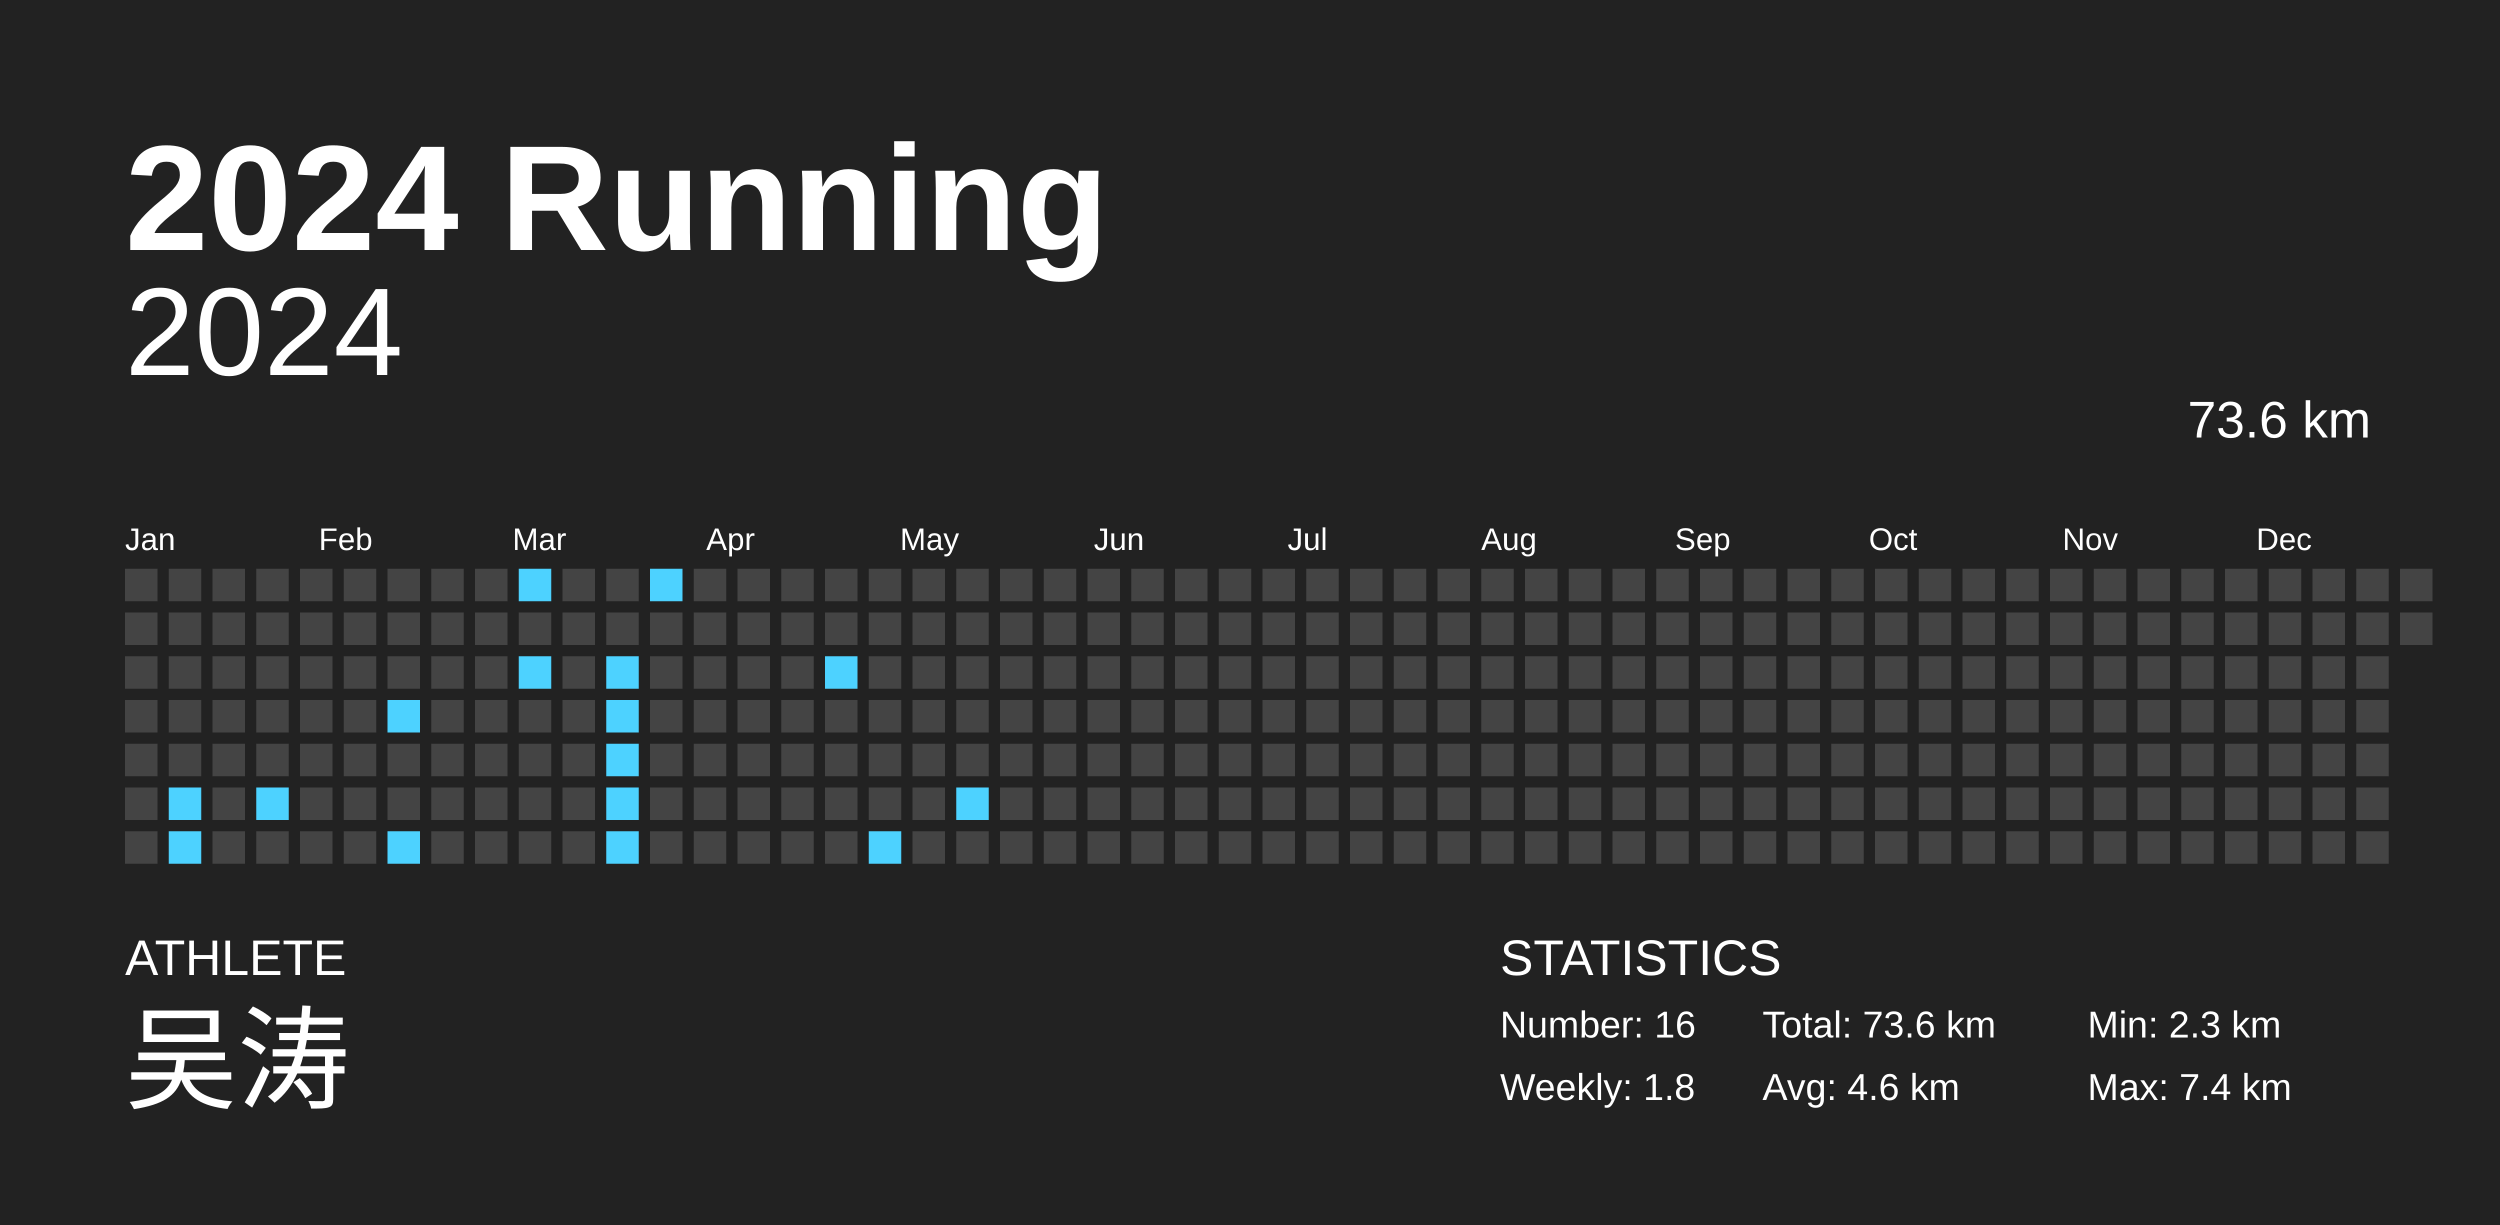
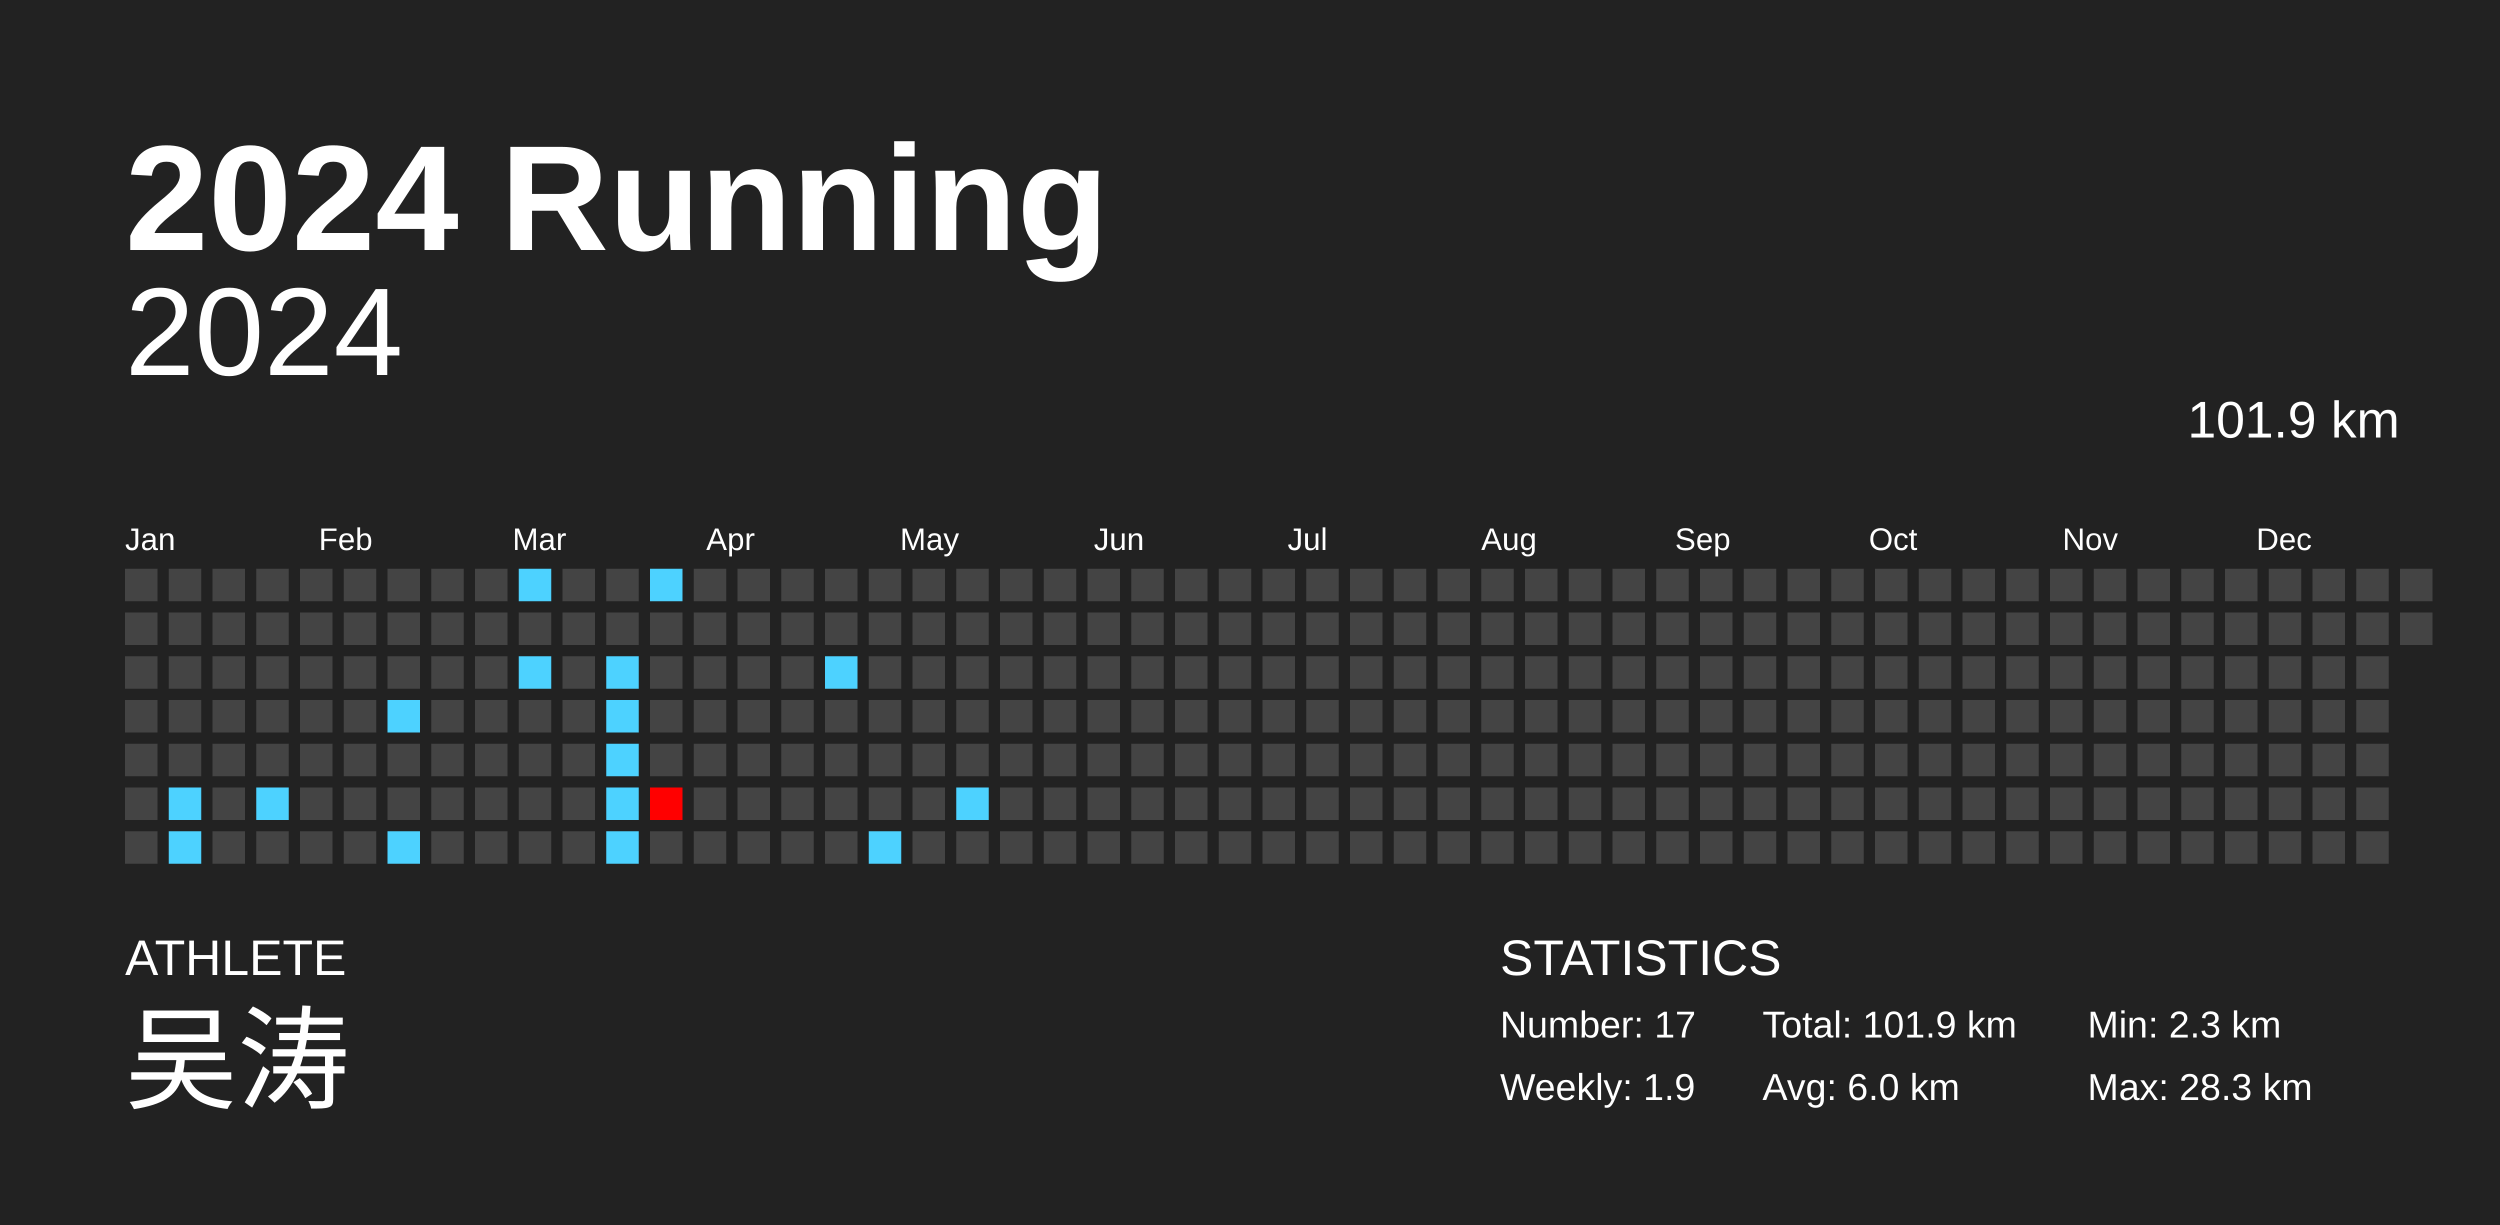
<svg xmlns="http://www.w3.org/2000/svg" baseProfile="full" height="98mm" version="1.1" viewBox="0,0,200,98" width="200mm">
  <defs />
  <rect fill="#222222" height="98" width="200" x="0" y="0" />
  <text fill="#FFFFFF" style="font-size:12px; font-family:Arial; font-weight:bold;" x="10" y="20">2024 Running</text>
  <text fill="#FFFFFF" style="font-size:4px; font-family:Arial" x="10" y="78">ATHLETE</text>
  <text fill="#FFFFFF" style="font-size:9px; font-family:Arial" x="10" y="88">吴涛</text>
  <text fill="#FFFFFF" style="font-size:4px; font-family:Arial" x="120" y="78">STATISTICS</text>
-   <text fill="#FFFFFF" style="font-size:3px; font-family:Arial" x="120" y="83">Number: 16</text>
-   <text fill="#FFFFFF" style="font-size:3px; font-family:Arial" x="120" y="88">Weekly: 1.8</text>
-   <text fill="#FFFFFF" style="font-size:3px; font-family:Arial" x="141" y="83">Total: 73.6 km</text>
-   <text fill="#FFFFFF" style="font-size:3px; font-family:Arial" x="141" y="88">Avg: 4.6 km</text>
+   <text fill="#FFFFFF" style="font-size:3px; font-family:Arial" x="120" y="83">Number: 17</text>
+   <text fill="#FFFFFF" style="font-size:3px; font-family:Arial" x="120" y="88">Weekly: 1.9</text>
+   <text fill="#FFFFFF" style="font-size:3px; font-family:Arial" x="141" y="83">Total: 101.9 km</text>
+   <text fill="#FFFFFF" style="font-size:3px; font-family:Arial" x="141" y="88">Avg: 6.0 km</text>
  <text fill="#FFFFFF" style="font-size:3px; font-family:Arial" x="167" y="83">Min: 2.3 km</text>
-   <text fill="#FFFFFF" style="font-size:3px; font-family:Arial" x="167" y="88">Max: 7.4 km</text>
+   <text fill="#FFFFFF" style="font-size:3px; font-family:Arial" x="167" y="88">Max: 28.3 km</text>
  <text alignment-baseline="hanging" fill="#FFFFFF" style="font-size:10.0px; font-family:Arial;" x="10" y="30">2024</text>
-   <text alignment-baseline="hanging" fill="#FFFFFF" style="font-size:4.125px; font-family:Arial;" x="175" y="35">73.6 km</text>
+   <text alignment-baseline="hanging" fill="#FFFFFF" style="font-size:4.125px; font-family:Arial;" x="175" y="35">101.9 km</text>
  <text fill="#FFFFFF" style="font-size:2.5px; font-family:Arial" x="10.0" y="44">Jan</text>
  <text fill="#FFFFFF" style="font-size:2.5px; font-family:Arial" x="25.5" y="44">Feb</text>
  <text fill="#FFFFFF" style="font-size:2.5px; font-family:Arial" x="41.0" y="44">Mar</text>
  <text fill="#FFFFFF" style="font-size:2.5px; font-family:Arial" x="56.5" y="44">Apr</text>
  <text fill="#FFFFFF" style="font-size:2.5px; font-family:Arial" x="72.0" y="44">May</text>
  <text fill="#FFFFFF" style="font-size:2.5px; font-family:Arial" x="87.5" y="44">Jun</text>
  <text fill="#FFFFFF" style="font-size:2.5px; font-family:Arial" x="103.0" y="44">Jul</text>
  <text fill="#FFFFFF" style="font-size:2.5px; font-family:Arial" x="118.5" y="44">Aug</text>
  <text fill="#FFFFFF" style="font-size:2.5px; font-family:Arial" x="134.0" y="44">Sep</text>
  <text fill="#FFFFFF" style="font-size:2.5px; font-family:Arial" x="149.5" y="44">Oct</text>
  <text fill="#FFFFFF" style="font-size:2.5px; font-family:Arial" x="165.0" y="44">Nov</text>
  <text fill="#FFFFFF" style="font-size:2.5px; font-family:Arial" x="180.5" y="44">Dec</text>
  <rect fill="#444444" height="2.6" width="2.6" x="10.0" y="45.5" />
  <rect fill="#444444" height="2.6" width="2.6" x="10.0" y="49.0" />
  <rect fill="#444444" height="2.6" width="2.6" x="10.0" y="52.5" />
  <rect fill="#444444" height="2.6" width="2.6" x="10.0" y="56.0" />
  <rect fill="#444444" height="2.6" width="2.6" x="10.0" y="59.5" />
  <rect fill="#444444" height="2.6" width="2.6" x="10.0" y="63.0" />
  <rect fill="#444444" height="2.6" width="2.6" x="10.0" y="66.5" />
  <rect fill="#444444" height="2.6" width="2.6" x="13.5" y="45.5" />
  <rect fill="#444444" height="2.6" width="2.6" x="13.5" y="49.0" />
  <rect fill="#444444" height="2.6" width="2.6" x="13.5" y="52.5" />
  <rect fill="#444444" height="2.6" width="2.6" x="13.5" y="56.0" />
  <rect fill="#444444" height="2.6" width="2.6" x="13.5" y="59.5" />
  <rect fill="#4dd2ff" height="2.6" width="2.6" x="13.5" y="63.0" />
  <rect fill="#4dd2ff" height="2.6" width="2.6" x="13.5" y="66.5" />
  <rect fill="#444444" height="2.6" width="2.6" x="17.0" y="45.5" />
  <rect fill="#444444" height="2.6" width="2.6" x="17.0" y="49.0" />
  <rect fill="#444444" height="2.6" width="2.6" x="17.0" y="52.5" />
  <rect fill="#444444" height="2.6" width="2.6" x="17.0" y="56.0" />
  <rect fill="#444444" height="2.6" width="2.6" x="17.0" y="59.5" />
  <rect fill="#444444" height="2.6" width="2.6" x="17.0" y="63.0" />
  <rect fill="#444444" height="2.6" width="2.6" x="17.0" y="66.5" />
  <rect fill="#444444" height="2.6" width="2.6" x="20.5" y="45.5" />
  <rect fill="#444444" height="2.6" width="2.6" x="20.5" y="49.0" />
  <rect fill="#444444" height="2.6" width="2.6" x="20.5" y="52.5" />
  <rect fill="#444444" height="2.6" width="2.6" x="20.5" y="56.0" />
  <rect fill="#444444" height="2.6" width="2.6" x="20.5" y="59.5" />
  <rect fill="#4dd2ff" height="2.6" width="2.6" x="20.5" y="63.0" />
  <rect fill="#444444" height="2.6" width="2.6" x="20.5" y="66.5" />
  <rect fill="#444444" height="2.6" width="2.6" x="24.0" y="45.5" />
  <rect fill="#444444" height="2.6" width="2.6" x="24.0" y="49.0" />
  <rect fill="#444444" height="2.6" width="2.6" x="24.0" y="52.5" />
  <rect fill="#444444" height="2.6" width="2.6" x="24.0" y="56.0" />
  <rect fill="#444444" height="2.6" width="2.6" x="24.0" y="59.5" />
  <rect fill="#444444" height="2.6" width="2.6" x="24.0" y="63.0" />
  <rect fill="#444444" height="2.6" width="2.6" x="24.0" y="66.5" />
  <rect fill="#444444" height="2.6" width="2.6" x="27.5" y="45.5" />
  <rect fill="#444444" height="2.6" width="2.6" x="27.5" y="49.0" />
  <rect fill="#444444" height="2.6" width="2.6" x="27.5" y="52.5" />
  <rect fill="#444444" height="2.6" width="2.6" x="27.5" y="56.0" />
  <rect fill="#444444" height="2.6" width="2.6" x="27.5" y="59.5" />
  <rect fill="#444444" height="2.6" width="2.6" x="27.5" y="63.0" />
  <rect fill="#444444" height="2.6" width="2.6" x="27.5" y="66.5" />
  <rect fill="#444444" height="2.6" width="2.6" x="31.0" y="45.5" />
  <rect fill="#444444" height="2.6" width="2.6" x="31.0" y="49.0" />
  <rect fill="#444444" height="2.6" width="2.6" x="31.0" y="52.5" />
  <rect fill="#4dd2ff" height="2.6" width="2.6" x="31.0" y="56.0" />
  <rect fill="#444444" height="2.6" width="2.6" x="31.0" y="59.5" />
  <rect fill="#444444" height="2.6" width="2.6" x="31.0" y="63.0" />
  <rect fill="#4dd2ff" height="2.6" width="2.6" x="31.0" y="66.5" />
  <rect fill="#444444" height="2.6" width="2.6" x="34.5" y="45.5" />
  <rect fill="#444444" height="2.6" width="2.6" x="34.5" y="49.0" />
  <rect fill="#444444" height="2.6" width="2.6" x="34.5" y="52.5" />
  <rect fill="#444444" height="2.6" width="2.6" x="34.5" y="56.0" />
  <rect fill="#444444" height="2.6" width="2.6" x="34.5" y="59.5" />
  <rect fill="#444444" height="2.6" width="2.6" x="34.5" y="63.0" />
  <rect fill="#444444" height="2.6" width="2.6" x="34.5" y="66.5" />
  <rect fill="#444444" height="2.6" width="2.6" x="38.0" y="45.5" />
  <rect fill="#444444" height="2.6" width="2.6" x="38.0" y="49.0" />
  <rect fill="#444444" height="2.6" width="2.6" x="38.0" y="52.5" />
  <rect fill="#444444" height="2.6" width="2.6" x="38.0" y="56.0" />
  <rect fill="#444444" height="2.6" width="2.6" x="38.0" y="59.5" />
  <rect fill="#444444" height="2.6" width="2.6" x="38.0" y="63.0" />
  <rect fill="#444444" height="2.6" width="2.6" x="38.0" y="66.5" />
  <rect fill="#4dd2ff" height="2.6" width="2.6" x="41.5" y="45.5" />
  <rect fill="#444444" height="2.6" width="2.6" x="41.5" y="49.0" />
  <rect fill="#4dd2ff" height="2.6" width="2.6" x="41.5" y="52.5" />
  <rect fill="#444444" height="2.6" width="2.6" x="41.5" y="56.0" />
  <rect fill="#444444" height="2.6" width="2.6" x="41.5" y="59.5" />
  <rect fill="#444444" height="2.6" width="2.6" x="41.5" y="63.0" />
  <rect fill="#444444" height="2.6" width="2.6" x="41.5" y="66.5" />
  <rect fill="#444444" height="2.6" width="2.6" x="45.0" y="45.5" />
  <rect fill="#444444" height="2.6" width="2.6" x="45.0" y="49.0" />
  <rect fill="#444444" height="2.6" width="2.6" x="45.0" y="52.5" />
  <rect fill="#444444" height="2.6" width="2.6" x="45.0" y="56.0" />
  <rect fill="#444444" height="2.6" width="2.6" x="45.0" y="59.5" />
  <rect fill="#444444" height="2.6" width="2.6" x="45.0" y="63.0" />
  <rect fill="#444444" height="2.6" width="2.6" x="45.0" y="66.5" />
  <rect fill="#444444" height="2.6" width="2.6" x="48.5" y="45.5" />
  <rect fill="#444444" height="2.6" width="2.6" x="48.5" y="49.0" />
  <rect fill="#4dd2ff" height="2.6" width="2.6" x="48.5" y="52.5" />
  <rect fill="#4dd2ff" height="2.6" width="2.6" x="48.5" y="56.0" />
  <rect fill="#4dd2ff" height="2.6" width="2.6" x="48.5" y="59.5" />
  <rect fill="#4dd2ff" height="2.6" width="2.6" x="48.5" y="63.0" />
  <rect fill="#4dd2ff" height="2.6" width="2.6" x="48.5" y="66.5" />
  <rect fill="#4dd2ff" height="2.6" width="2.6" x="52.0" y="45.5" />
  <rect fill="#444444" height="2.6" width="2.6" x="52.0" y="49.0" />
  <rect fill="#444444" height="2.6" width="2.6" x="52.0" y="52.5" />
  <rect fill="#444444" height="2.6" width="2.6" x="52.0" y="56.0" />
  <rect fill="#444444" height="2.6" width="2.6" x="52.0" y="59.5" />
-   <rect fill="#444444" height="2.6" width="2.6" x="52.0" y="63.0" />
+   <rect fill="red" height="2.6" width="2.6" x="52.0" y="63.0" />
  <rect fill="#444444" height="2.6" width="2.6" x="52.0" y="66.5" />
  <rect fill="#444444" height="2.6" width="2.6" x="55.5" y="45.5" />
  <rect fill="#444444" height="2.6" width="2.6" x="55.5" y="49.0" />
  <rect fill="#444444" height="2.6" width="2.6" x="55.5" y="52.5" />
  <rect fill="#444444" height="2.6" width="2.6" x="55.5" y="56.0" />
  <rect fill="#444444" height="2.6" width="2.6" x="55.5" y="59.5" />
  <rect fill="#444444" height="2.6" width="2.6" x="55.5" y="63.0" />
  <rect fill="#444444" height="2.6" width="2.6" x="55.5" y="66.5" />
  <rect fill="#444444" height="2.6" width="2.6" x="59.0" y="45.5" />
  <rect fill="#444444" height="2.6" width="2.6" x="59.0" y="49.0" />
  <rect fill="#444444" height="2.6" width="2.6" x="59.0" y="52.5" />
  <rect fill="#444444" height="2.6" width="2.6" x="59.0" y="56.0" />
  <rect fill="#444444" height="2.6" width="2.6" x="59.0" y="59.5" />
  <rect fill="#444444" height="2.6" width="2.6" x="59.0" y="63.0" />
  <rect fill="#444444" height="2.6" width="2.6" x="59.0" y="66.5" />
  <rect fill="#444444" height="2.6" width="2.6" x="62.5" y="45.5" />
  <rect fill="#444444" height="2.6" width="2.6" x="62.5" y="49.0" />
  <rect fill="#444444" height="2.6" width="2.6" x="62.5" y="52.5" />
  <rect fill="#444444" height="2.6" width="2.6" x="62.5" y="56.0" />
  <rect fill="#444444" height="2.6" width="2.6" x="62.5" y="59.5" />
  <rect fill="#444444" height="2.6" width="2.6" x="62.5" y="63.0" />
  <rect fill="#444444" height="2.6" width="2.6" x="62.5" y="66.5" />
  <rect fill="#444444" height="2.6" width="2.6" x="66.0" y="45.5" />
  <rect fill="#444444" height="2.6" width="2.6" x="66.0" y="49.0" />
  <rect fill="#4dd2ff" height="2.6" width="2.6" x="66.0" y="52.5" />
  <rect fill="#444444" height="2.6" width="2.6" x="66.0" y="56.0" />
  <rect fill="#444444" height="2.6" width="2.6" x="66.0" y="59.5" />
  <rect fill="#444444" height="2.6" width="2.6" x="66.0" y="63.0" />
  <rect fill="#444444" height="2.6" width="2.6" x="66.0" y="66.5" />
  <rect fill="#444444" height="2.6" width="2.6" x="69.5" y="45.5" />
  <rect fill="#444444" height="2.6" width="2.6" x="69.5" y="49.0" />
  <rect fill="#444444" height="2.6" width="2.6" x="69.5" y="52.5" />
  <rect fill="#444444" height="2.6" width="2.6" x="69.5" y="56.0" />
  <rect fill="#444444" height="2.6" width="2.6" x="69.5" y="59.5" />
  <rect fill="#444444" height="2.6" width="2.6" x="69.5" y="63.0" />
  <rect fill="#4dd2ff" height="2.6" width="2.6" x="69.5" y="66.5" />
  <rect fill="#444444" height="2.6" width="2.6" x="73.0" y="45.5" />
  <rect fill="#444444" height="2.6" width="2.6" x="73.0" y="49.0" />
  <rect fill="#444444" height="2.6" width="2.6" x="73.0" y="52.5" />
  <rect fill="#444444" height="2.6" width="2.6" x="73.0" y="56.0" />
  <rect fill="#444444" height="2.6" width="2.6" x="73.0" y="59.5" />
  <rect fill="#444444" height="2.6" width="2.6" x="73.0" y="63.0" />
  <rect fill="#444444" height="2.6" width="2.6" x="73.0" y="66.5" />
  <rect fill="#444444" height="2.6" width="2.6" x="76.5" y="45.5" />
  <rect fill="#444444" height="2.6" width="2.6" x="76.5" y="49.0" />
  <rect fill="#444444" height="2.6" width="2.6" x="76.5" y="52.5" />
  <rect fill="#444444" height="2.6" width="2.6" x="76.5" y="56.0" />
  <rect fill="#444444" height="2.6" width="2.6" x="76.5" y="59.5" />
  <rect fill="#4dd2ff" height="2.6" width="2.6" x="76.5" y="63.0" />
  <rect fill="#444444" height="2.6" width="2.6" x="76.5" y="66.5" />
  <rect fill="#444444" height="2.6" width="2.6" x="80.0" y="45.5" />
  <rect fill="#444444" height="2.6" width="2.6" x="80.0" y="49.0" />
  <rect fill="#444444" height="2.6" width="2.6" x="80.0" y="52.5" />
  <rect fill="#444444" height="2.6" width="2.6" x="80.0" y="56.0" />
  <rect fill="#444444" height="2.6" width="2.6" x="80.0" y="59.5" />
  <rect fill="#444444" height="2.6" width="2.6" x="80.0" y="63.0" />
  <rect fill="#444444" height="2.6" width="2.6" x="80.0" y="66.5" />
  <rect fill="#444444" height="2.6" width="2.6" x="83.5" y="45.5" />
  <rect fill="#444444" height="2.6" width="2.6" x="83.5" y="49.0" />
  <rect fill="#444444" height="2.6" width="2.6" x="83.5" y="52.5" />
  <rect fill="#444444" height="2.6" width="2.6" x="83.5" y="56.0" />
  <rect fill="#444444" height="2.6" width="2.6" x="83.5" y="59.5" />
  <rect fill="#444444" height="2.6" width="2.6" x="83.5" y="63.0" />
  <rect fill="#444444" height="2.6" width="2.6" x="83.5" y="66.5" />
  <rect fill="#444444" height="2.6" width="2.6" x="87.0" y="45.5" />
  <rect fill="#444444" height="2.6" width="2.6" x="87.0" y="49.0" />
  <rect fill="#444444" height="2.6" width="2.6" x="87.0" y="52.5" />
  <rect fill="#444444" height="2.6" width="2.6" x="87.0" y="56.0" />
  <rect fill="#444444" height="2.6" width="2.6" x="87.0" y="59.5" />
  <rect fill="#444444" height="2.6" width="2.6" x="87.0" y="63.0" />
  <rect fill="#444444" height="2.6" width="2.6" x="87.0" y="66.5" />
  <rect fill="#444444" height="2.6" width="2.6" x="90.5" y="45.5" />
  <rect fill="#444444" height="2.6" width="2.6" x="90.5" y="49.0" />
  <rect fill="#444444" height="2.6" width="2.6" x="90.5" y="52.5" />
  <rect fill="#444444" height="2.6" width="2.6" x="90.5" y="56.0" />
  <rect fill="#444444" height="2.6" width="2.6" x="90.5" y="59.5" />
  <rect fill="#444444" height="2.6" width="2.6" x="90.5" y="63.0" />
  <rect fill="#444444" height="2.6" width="2.6" x="90.5" y="66.5" />
  <rect fill="#444444" height="2.6" width="2.6" x="94.0" y="45.5" />
  <rect fill="#444444" height="2.6" width="2.6" x="94.0" y="49.0" />
  <rect fill="#444444" height="2.6" width="2.6" x="94.0" y="52.5" />
  <rect fill="#444444" height="2.6" width="2.6" x="94.0" y="56.0" />
  <rect fill="#444444" height="2.6" width="2.6" x="94.0" y="59.5" />
  <rect fill="#444444" height="2.6" width="2.6" x="94.0" y="63.0" />
  <rect fill="#444444" height="2.6" width="2.6" x="94.0" y="66.5" />
  <rect fill="#444444" height="2.6" width="2.6" x="97.5" y="45.5" />
  <rect fill="#444444" height="2.6" width="2.6" x="97.5" y="49.0" />
  <rect fill="#444444" height="2.6" width="2.6" x="97.5" y="52.5" />
  <rect fill="#444444" height="2.6" width="2.6" x="97.5" y="56.0" />
  <rect fill="#444444" height="2.6" width="2.6" x="97.5" y="59.5" />
  <rect fill="#444444" height="2.6" width="2.6" x="97.5" y="63.0" />
  <rect fill="#444444" height="2.6" width="2.6" x="97.5" y="66.5" />
  <rect fill="#444444" height="2.6" width="2.6" x="101.0" y="45.5" />
  <rect fill="#444444" height="2.6" width="2.6" x="101.0" y="49.0" />
  <rect fill="#444444" height="2.6" width="2.6" x="101.0" y="52.5" />
  <rect fill="#444444" height="2.6" width="2.6" x="101.0" y="56.0" />
  <rect fill="#444444" height="2.6" width="2.6" x="101.0" y="59.5" />
  <rect fill="#444444" height="2.6" width="2.6" x="101.0" y="63.0" />
  <rect fill="#444444" height="2.6" width="2.6" x="101.0" y="66.5" />
  <rect fill="#444444" height="2.6" width="2.6" x="104.5" y="45.5" />
  <rect fill="#444444" height="2.6" width="2.6" x="104.5" y="49.0" />
  <rect fill="#444444" height="2.6" width="2.6" x="104.5" y="52.5" />
  <rect fill="#444444" height="2.6" width="2.6" x="104.5" y="56.0" />
  <rect fill="#444444" height="2.6" width="2.6" x="104.5" y="59.5" />
  <rect fill="#444444" height="2.6" width="2.6" x="104.5" y="63.0" />
  <rect fill="#444444" height="2.6" width="2.6" x="104.5" y="66.5" />
  <rect fill="#444444" height="2.6" width="2.6" x="108.0" y="45.5" />
  <rect fill="#444444" height="2.6" width="2.6" x="108.0" y="49.0" />
  <rect fill="#444444" height="2.6" width="2.6" x="108.0" y="52.5" />
  <rect fill="#444444" height="2.6" width="2.6" x="108.0" y="56.0" />
  <rect fill="#444444" height="2.6" width="2.6" x="108.0" y="59.5" />
  <rect fill="#444444" height="2.6" width="2.6" x="108.0" y="63.0" />
  <rect fill="#444444" height="2.6" width="2.6" x="108.0" y="66.5" />
  <rect fill="#444444" height="2.6" width="2.6" x="111.5" y="45.5" />
  <rect fill="#444444" height="2.6" width="2.6" x="111.5" y="49.0" />
  <rect fill="#444444" height="2.6" width="2.6" x="111.5" y="52.5" />
  <rect fill="#444444" height="2.6" width="2.6" x="111.5" y="56.0" />
  <rect fill="#444444" height="2.6" width="2.6" x="111.5" y="59.5" />
  <rect fill="#444444" height="2.6" width="2.6" x="111.5" y="63.0" />
  <rect fill="#444444" height="2.6" width="2.6" x="111.5" y="66.5" />
  <rect fill="#444444" height="2.6" width="2.6" x="115.0" y="45.5" />
  <rect fill="#444444" height="2.6" width="2.6" x="115.0" y="49.0" />
  <rect fill="#444444" height="2.6" width="2.6" x="115.0" y="52.5" />
  <rect fill="#444444" height="2.6" width="2.6" x="115.0" y="56.0" />
  <rect fill="#444444" height="2.6" width="2.6" x="115.0" y="59.5" />
  <rect fill="#444444" height="2.6" width="2.6" x="115.0" y="63.0" />
  <rect fill="#444444" height="2.6" width="2.6" x="115.0" y="66.5" />
  <rect fill="#444444" height="2.6" width="2.6" x="118.5" y="45.5" />
  <rect fill="#444444" height="2.6" width="2.6" x="118.5" y="49.0" />
  <rect fill="#444444" height="2.6" width="2.6" x="118.5" y="52.5" />
  <rect fill="#444444" height="2.6" width="2.6" x="118.5" y="56.0" />
  <rect fill="#444444" height="2.6" width="2.6" x="118.5" y="59.5" />
  <rect fill="#444444" height="2.6" width="2.6" x="118.5" y="63.0" />
  <rect fill="#444444" height="2.6" width="2.6" x="118.5" y="66.5" />
  <rect fill="#444444" height="2.6" width="2.6" x="122.0" y="45.5" />
  <rect fill="#444444" height="2.6" width="2.6" x="122.0" y="49.0" />
  <rect fill="#444444" height="2.6" width="2.6" x="122.0" y="52.5" />
  <rect fill="#444444" height="2.6" width="2.6" x="122.0" y="56.0" />
  <rect fill="#444444" height="2.6" width="2.6" x="122.0" y="59.5" />
  <rect fill="#444444" height="2.6" width="2.6" x="122.0" y="63.0" />
  <rect fill="#444444" height="2.6" width="2.6" x="122.0" y="66.5" />
  <rect fill="#444444" height="2.6" width="2.6" x="125.5" y="45.5" />
  <rect fill="#444444" height="2.6" width="2.6" x="125.5" y="49.0" />
  <rect fill="#444444" height="2.6" width="2.6" x="125.5" y="52.5" />
  <rect fill="#444444" height="2.6" width="2.6" x="125.5" y="56.0" />
  <rect fill="#444444" height="2.6" width="2.6" x="125.5" y="59.5" />
  <rect fill="#444444" height="2.6" width="2.6" x="125.5" y="63.0" />
  <rect fill="#444444" height="2.6" width="2.6" x="125.5" y="66.5" />
  <rect fill="#444444" height="2.6" width="2.6" x="129.0" y="45.5" />
  <rect fill="#444444" height="2.6" width="2.6" x="129.0" y="49.0" />
  <rect fill="#444444" height="2.6" width="2.6" x="129.0" y="52.5" />
  <rect fill="#444444" height="2.6" width="2.6" x="129.0" y="56.0" />
  <rect fill="#444444" height="2.6" width="2.6" x="129.0" y="59.5" />
  <rect fill="#444444" height="2.6" width="2.6" x="129.0" y="63.0" />
  <rect fill="#444444" height="2.6" width="2.6" x="129.0" y="66.5" />
  <rect fill="#444444" height="2.6" width="2.6" x="132.5" y="45.5" />
  <rect fill="#444444" height="2.6" width="2.6" x="132.5" y="49.0" />
  <rect fill="#444444" height="2.6" width="2.6" x="132.5" y="52.5" />
  <rect fill="#444444" height="2.6" width="2.6" x="132.5" y="56.0" />
  <rect fill="#444444" height="2.6" width="2.6" x="132.5" y="59.5" />
  <rect fill="#444444" height="2.6" width="2.6" x="132.5" y="63.0" />
  <rect fill="#444444" height="2.6" width="2.6" x="132.5" y="66.5" />
  <rect fill="#444444" height="2.6" width="2.6" x="136.0" y="45.5" />
  <rect fill="#444444" height="2.6" width="2.6" x="136.0" y="49.0" />
  <rect fill="#444444" height="2.6" width="2.6" x="136.0" y="52.5" />
  <rect fill="#444444" height="2.6" width="2.6" x="136.0" y="56.0" />
  <rect fill="#444444" height="2.6" width="2.6" x="136.0" y="59.5" />
  <rect fill="#444444" height="2.6" width="2.6" x="136.0" y="63.0" />
  <rect fill="#444444" height="2.6" width="2.6" x="136.0" y="66.5" />
  <rect fill="#444444" height="2.6" width="2.6" x="139.5" y="45.5" />
  <rect fill="#444444" height="2.6" width="2.6" x="139.5" y="49.0" />
  <rect fill="#444444" height="2.6" width="2.6" x="139.5" y="52.5" />
  <rect fill="#444444" height="2.6" width="2.6" x="139.5" y="56.0" />
  <rect fill="#444444" height="2.6" width="2.6" x="139.5" y="59.5" />
  <rect fill="#444444" height="2.6" width="2.6" x="139.5" y="63.0" />
  <rect fill="#444444" height="2.6" width="2.6" x="139.5" y="66.5" />
  <rect fill="#444444" height="2.6" width="2.6" x="143.0" y="45.5" />
  <rect fill="#444444" height="2.6" width="2.6" x="143.0" y="49.0" />
  <rect fill="#444444" height="2.6" width="2.6" x="143.0" y="52.5" />
  <rect fill="#444444" height="2.6" width="2.6" x="143.0" y="56.0" />
  <rect fill="#444444" height="2.6" width="2.6" x="143.0" y="59.5" />
  <rect fill="#444444" height="2.6" width="2.6" x="143.0" y="63.0" />
  <rect fill="#444444" height="2.6" width="2.6" x="143.0" y="66.5" />
  <rect fill="#444444" height="2.6" width="2.6" x="146.5" y="45.5" />
  <rect fill="#444444" height="2.6" width="2.6" x="146.5" y="49.0" />
  <rect fill="#444444" height="2.6" width="2.6" x="146.5" y="52.5" />
  <rect fill="#444444" height="2.6" width="2.6" x="146.5" y="56.0" />
  <rect fill="#444444" height="2.6" width="2.6" x="146.5" y="59.5" />
  <rect fill="#444444" height="2.6" width="2.6" x="146.5" y="63.0" />
  <rect fill="#444444" height="2.6" width="2.6" x="146.5" y="66.5" />
  <rect fill="#444444" height="2.6" width="2.6" x="150.0" y="45.5" />
  <rect fill="#444444" height="2.6" width="2.6" x="150.0" y="49.0" />
  <rect fill="#444444" height="2.6" width="2.6" x="150.0" y="52.5" />
  <rect fill="#444444" height="2.6" width="2.6" x="150.0" y="56.0" />
  <rect fill="#444444" height="2.6" width="2.6" x="150.0" y="59.5" />
  <rect fill="#444444" height="2.6" width="2.6" x="150.0" y="63.0" />
  <rect fill="#444444" height="2.6" width="2.6" x="150.0" y="66.5" />
  <rect fill="#444444" height="2.6" width="2.6" x="153.5" y="45.5" />
  <rect fill="#444444" height="2.6" width="2.6" x="153.5" y="49.0" />
  <rect fill="#444444" height="2.6" width="2.6" x="153.5" y="52.5" />
  <rect fill="#444444" height="2.6" width="2.6" x="153.5" y="56.0" />
  <rect fill="#444444" height="2.6" width="2.6" x="153.5" y="59.5" />
  <rect fill="#444444" height="2.6" width="2.6" x="153.5" y="63.0" />
  <rect fill="#444444" height="2.6" width="2.6" x="153.5" y="66.5" />
  <rect fill="#444444" height="2.6" width="2.6" x="157.0" y="45.5" />
  <rect fill="#444444" height="2.6" width="2.6" x="157.0" y="49.0" />
  <rect fill="#444444" height="2.6" width="2.6" x="157.0" y="52.5" />
  <rect fill="#444444" height="2.6" width="2.6" x="157.0" y="56.0" />
  <rect fill="#444444" height="2.6" width="2.6" x="157.0" y="59.5" />
  <rect fill="#444444" height="2.6" width="2.6" x="157.0" y="63.0" />
  <rect fill="#444444" height="2.6" width="2.6" x="157.0" y="66.5" />
  <rect fill="#444444" height="2.6" width="2.6" x="160.5" y="45.5" />
  <rect fill="#444444" height="2.6" width="2.6" x="160.5" y="49.0" />
  <rect fill="#444444" height="2.6" width="2.6" x="160.5" y="52.5" />
  <rect fill="#444444" height="2.6" width="2.6" x="160.5" y="56.0" />
  <rect fill="#444444" height="2.6" width="2.6" x="160.5" y="59.5" />
  <rect fill="#444444" height="2.6" width="2.6" x="160.5" y="63.0" />
  <rect fill="#444444" height="2.6" width="2.6" x="160.5" y="66.5" />
  <rect fill="#444444" height="2.6" width="2.6" x="164.0" y="45.5" />
  <rect fill="#444444" height="2.6" width="2.6" x="164.0" y="49.0" />
  <rect fill="#444444" height="2.6" width="2.6" x="164.0" y="52.5" />
  <rect fill="#444444" height="2.6" width="2.6" x="164.0" y="56.0" />
  <rect fill="#444444" height="2.6" width="2.6" x="164.0" y="59.5" />
  <rect fill="#444444" height="2.6" width="2.6" x="164.0" y="63.0" />
  <rect fill="#444444" height="2.6" width="2.6" x="164.0" y="66.5" />
  <rect fill="#444444" height="2.6" width="2.6" x="167.5" y="45.5" />
  <rect fill="#444444" height="2.6" width="2.6" x="167.5" y="49.0" />
  <rect fill="#444444" height="2.6" width="2.6" x="167.5" y="52.5" />
  <rect fill="#444444" height="2.6" width="2.6" x="167.5" y="56.0" />
  <rect fill="#444444" height="2.6" width="2.6" x="167.5" y="59.5" />
  <rect fill="#444444" height="2.6" width="2.6" x="167.5" y="63.0" />
  <rect fill="#444444" height="2.6" width="2.6" x="167.5" y="66.5" />
  <rect fill="#444444" height="2.6" width="2.6" x="171.0" y="45.5" />
  <rect fill="#444444" height="2.6" width="2.6" x="171.0" y="49.0" />
  <rect fill="#444444" height="2.6" width="2.6" x="171.0" y="52.5" />
  <rect fill="#444444" height="2.6" width="2.6" x="171.0" y="56.0" />
  <rect fill="#444444" height="2.6" width="2.6" x="171.0" y="59.5" />
  <rect fill="#444444" height="2.6" width="2.6" x="171.0" y="63.0" />
  <rect fill="#444444" height="2.6" width="2.6" x="171.0" y="66.5" />
  <rect fill="#444444" height="2.6" width="2.6" x="174.5" y="45.5" />
  <rect fill="#444444" height="2.6" width="2.6" x="174.5" y="49.0" />
  <rect fill="#444444" height="2.6" width="2.6" x="174.5" y="52.5" />
  <rect fill="#444444" height="2.6" width="2.6" x="174.5" y="56.0" />
  <rect fill="#444444" height="2.6" width="2.6" x="174.5" y="59.5" />
  <rect fill="#444444" height="2.6" width="2.6" x="174.5" y="63.0" />
  <rect fill="#444444" height="2.6" width="2.6" x="174.5" y="66.5" />
  <rect fill="#444444" height="2.6" width="2.6" x="178.0" y="45.5" />
  <rect fill="#444444" height="2.6" width="2.6" x="178.0" y="49.0" />
  <rect fill="#444444" height="2.6" width="2.6" x="178.0" y="52.5" />
  <rect fill="#444444" height="2.6" width="2.6" x="178.0" y="56.0" />
  <rect fill="#444444" height="2.6" width="2.6" x="178.0" y="59.5" />
  <rect fill="#444444" height="2.6" width="2.6" x="178.0" y="63.0" />
  <rect fill="#444444" height="2.6" width="2.6" x="178.0" y="66.5" />
  <rect fill="#444444" height="2.6" width="2.6" x="181.5" y="45.5" />
  <rect fill="#444444" height="2.6" width="2.6" x="181.5" y="49.0" />
  <rect fill="#444444" height="2.6" width="2.6" x="181.5" y="52.5" />
  <rect fill="#444444" height="2.6" width="2.6" x="181.5" y="56.0" />
  <rect fill="#444444" height="2.6" width="2.6" x="181.5" y="59.5" />
  <rect fill="#444444" height="2.6" width="2.6" x="181.5" y="63.0" />
  <rect fill="#444444" height="2.6" width="2.6" x="181.5" y="66.5" />
  <rect fill="#444444" height="2.6" width="2.6" x="185.0" y="45.5" />
  <rect fill="#444444" height="2.6" width="2.6" x="185.0" y="49.0" />
  <rect fill="#444444" height="2.6" width="2.6" x="185.0" y="52.5" />
  <rect fill="#444444" height="2.6" width="2.6" x="185.0" y="56.0" />
  <rect fill="#444444" height="2.6" width="2.6" x="185.0" y="59.5" />
  <rect fill="#444444" height="2.6" width="2.6" x="185.0" y="63.0" />
  <rect fill="#444444" height="2.6" width="2.6" x="185.0" y="66.5" />
  <rect fill="#444444" height="2.6" width="2.6" x="188.5" y="45.5" />
  <rect fill="#444444" height="2.6" width="2.6" x="188.5" y="49.0" />
  <rect fill="#444444" height="2.6" width="2.6" x="188.5" y="52.5" />
  <rect fill="#444444" height="2.6" width="2.6" x="188.5" y="56.0" />
  <rect fill="#444444" height="2.6" width="2.6" x="188.5" y="59.5" />
  <rect fill="#444444" height="2.6" width="2.6" x="188.5" y="63.0" />
  <rect fill="#444444" height="2.6" width="2.6" x="188.5" y="66.5" />
  <rect fill="#444444" height="2.6" width="2.6" x="192.0" y="45.5" />
  <rect fill="#444444" height="2.6" width="2.6" x="192.0" y="49.0" />
</svg>
